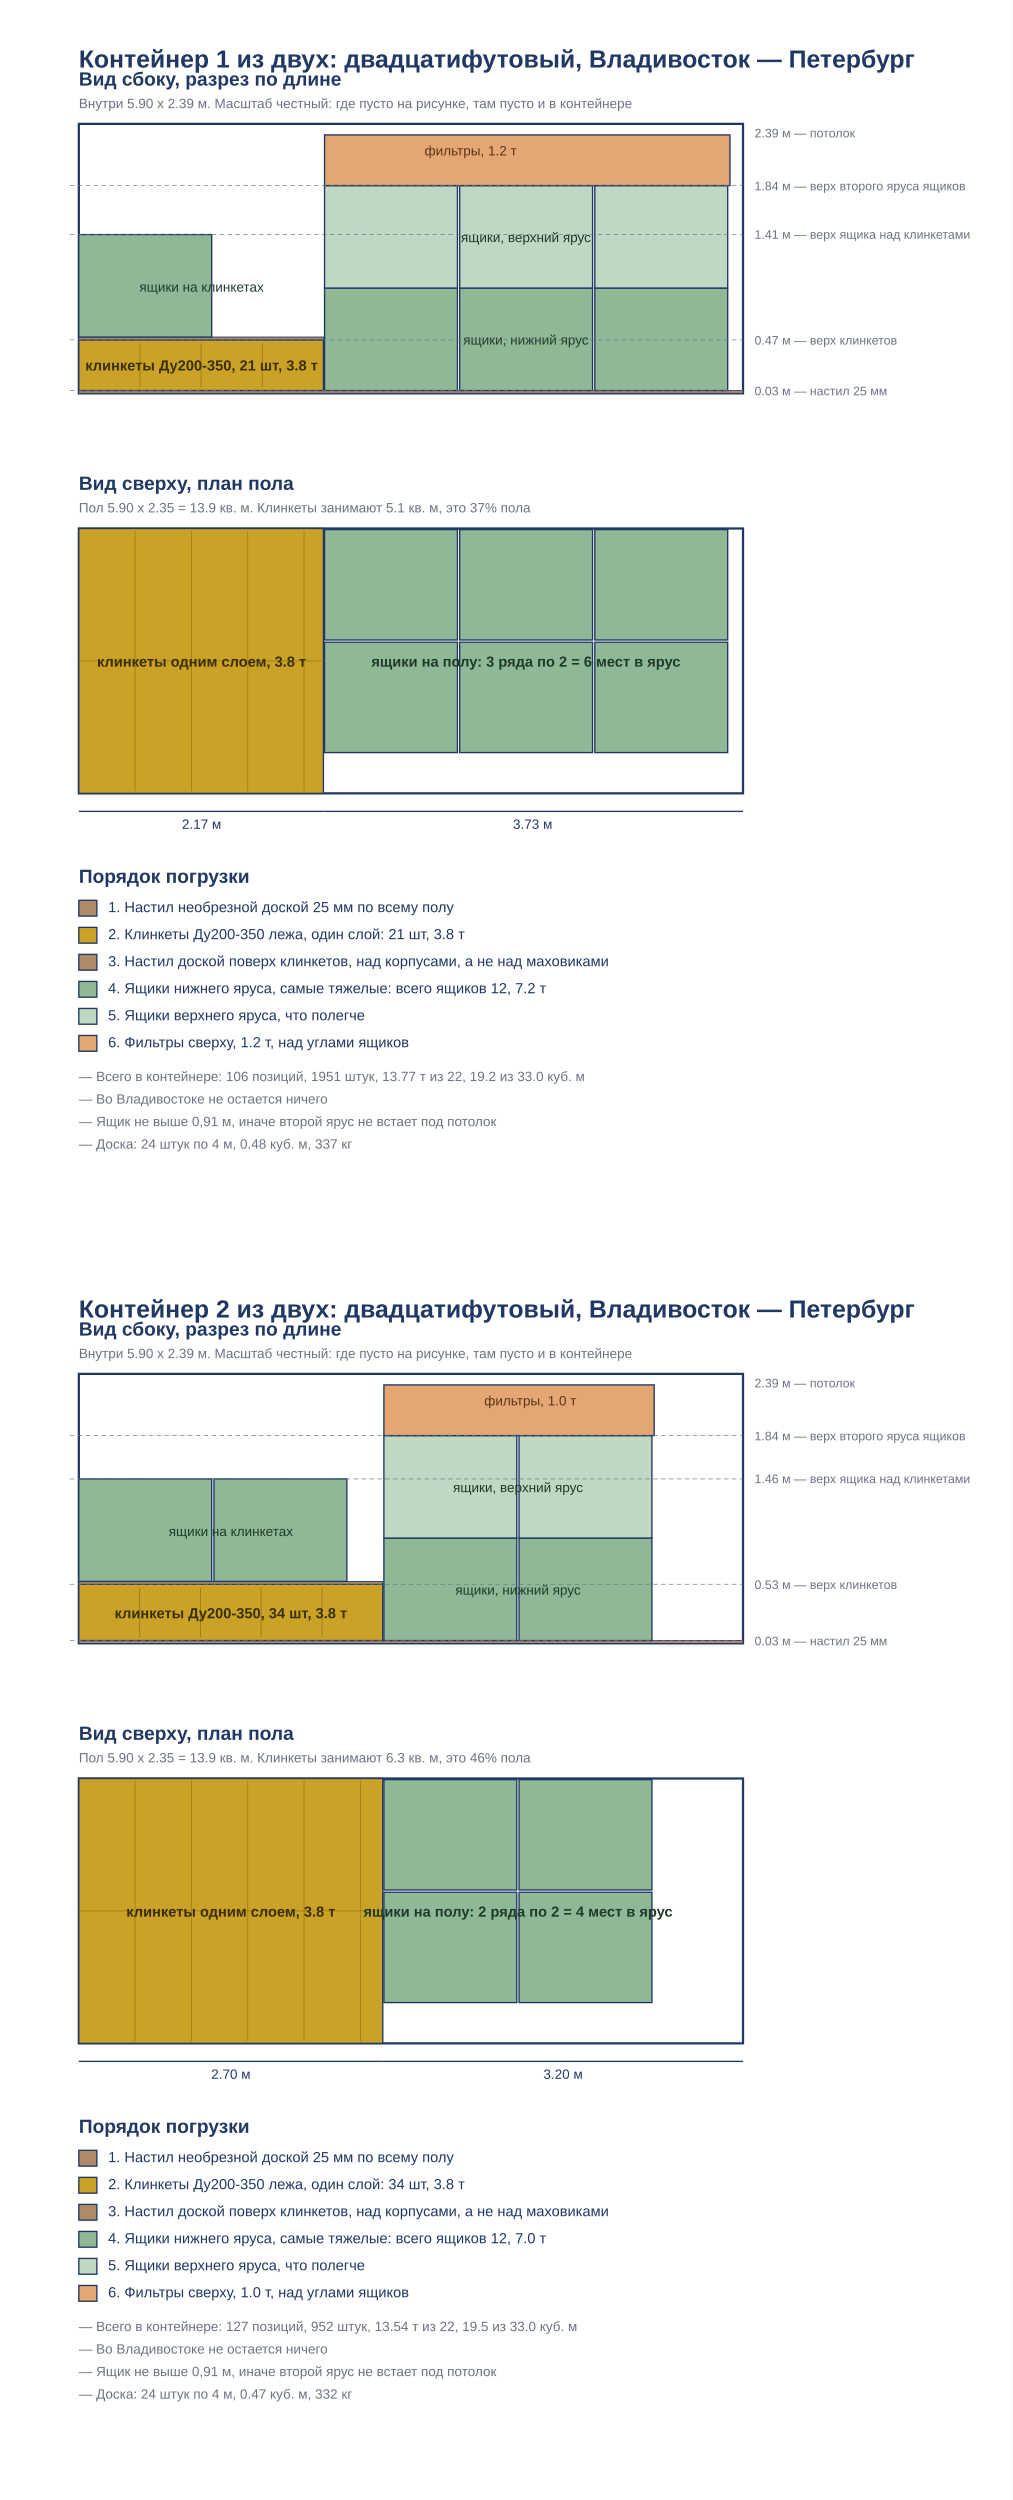
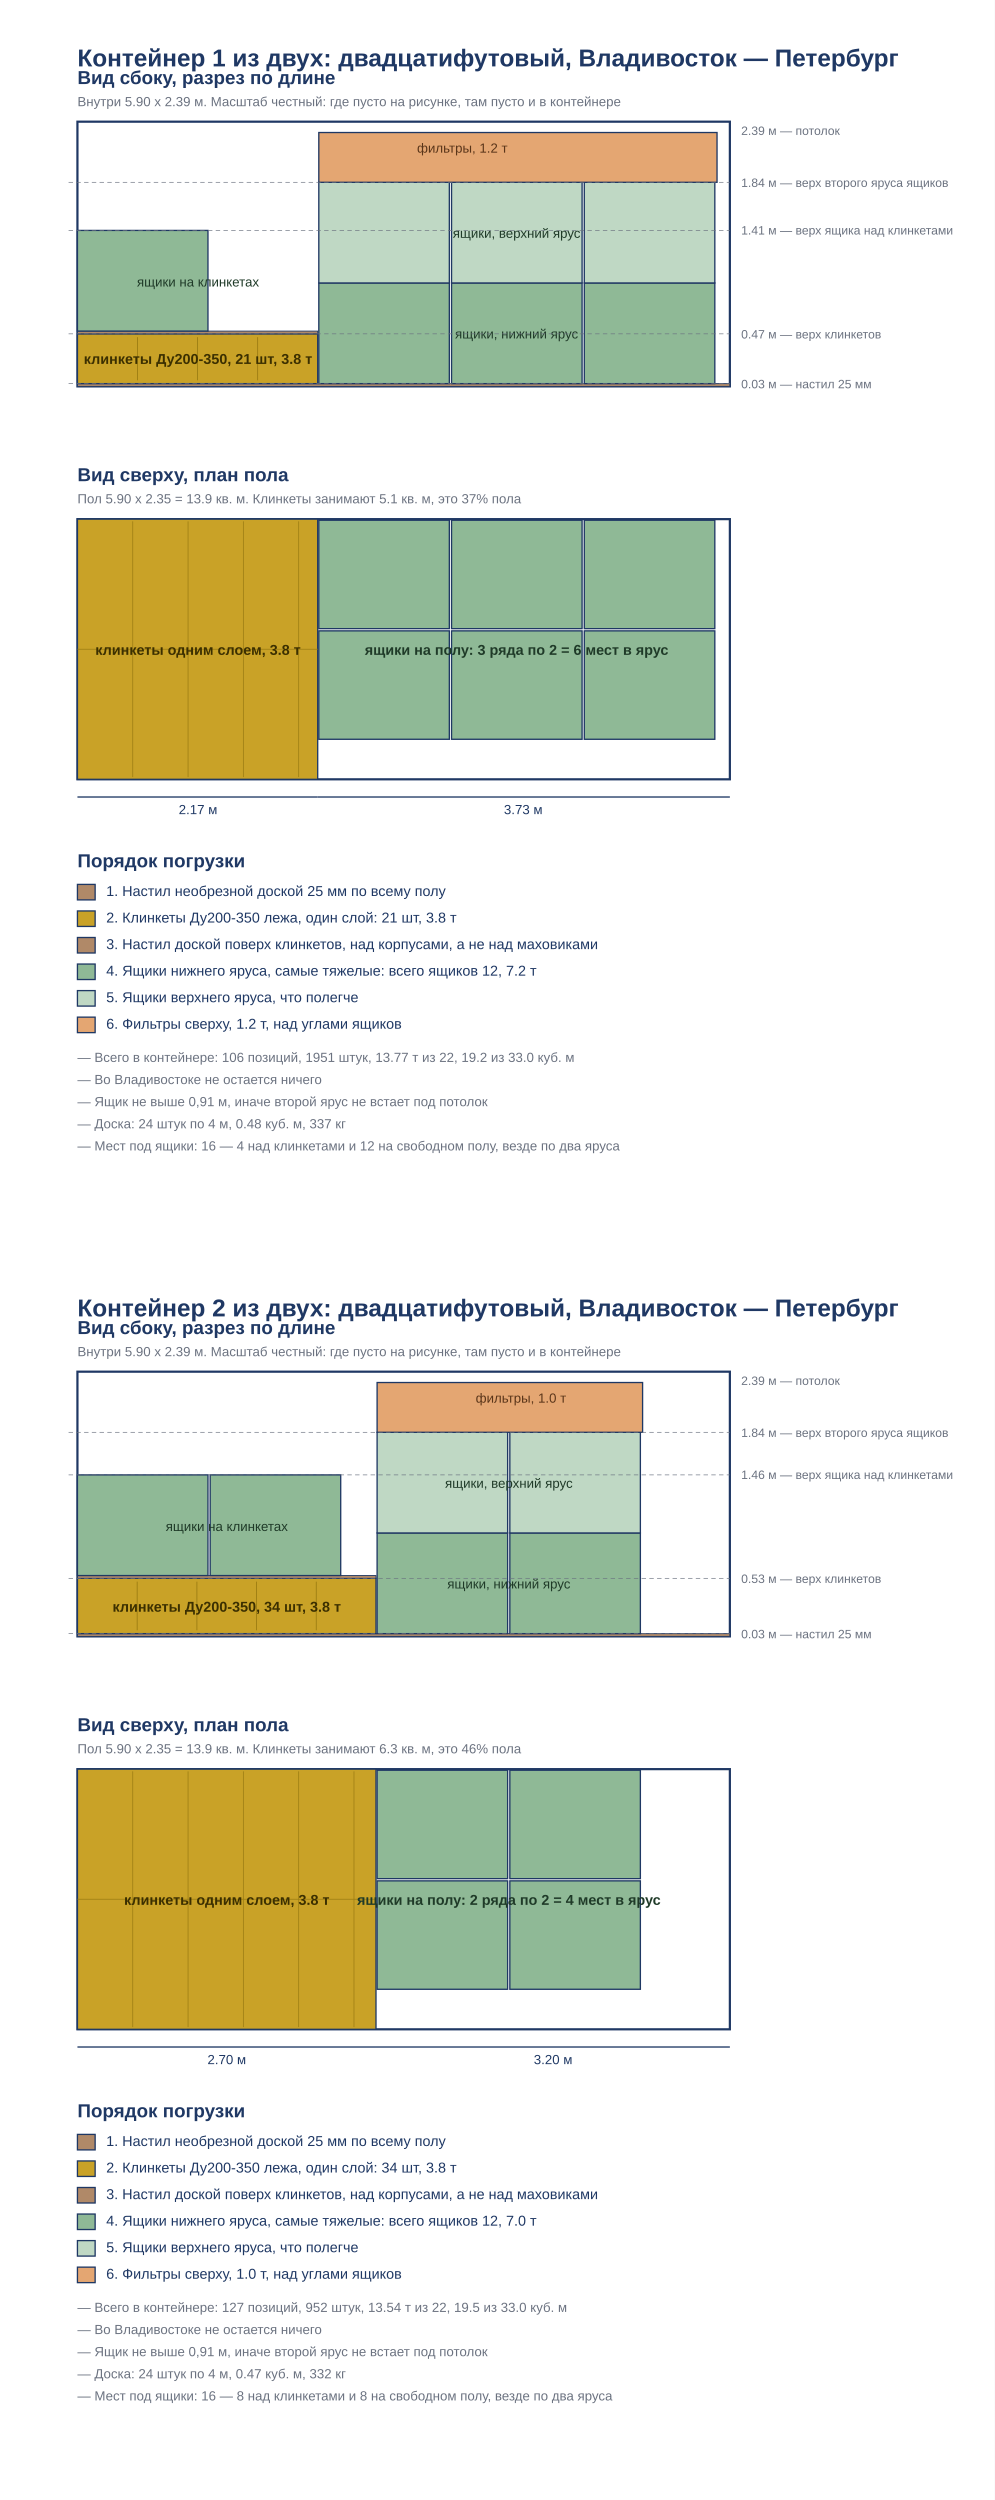
- <svg xmlns="http://www.w3.org/2000/svg" width="899" height="2220" viewBox="0 0 899 2220">
-   <rect width="899" height="2220" fill="#ffffff" />
+ <svg xmlns="http://www.w3.org/2000/svg" width="899" height="2260" viewBox="0 0 899 2260">
+   <rect width="899" height="2260" fill="#ffffff" />
  <g transform="translate(0,0)">
-     <rect width="899" height="1110" fill="#ffffff" />
+     <rect width="899" height="1130" fill="#ffffff" />
    <text x="70" y="60" font-family="Arial, Helvetica, sans-serif" font-size="22" fill="#1F3864" text-anchor="start" font-weight="bold">Контейнер 1 из двух: двадцатифутовый, Владивосток — Петербург</text>
    <text x="70" y="76" font-family="Arial, Helvetica, sans-serif" font-size="17" fill="#1F3864" text-anchor="start" font-weight="bold">Вид сбоку, разрез по длине</text>
    <text x="70" y="96" font-family="Arial, Helvetica, sans-serif" font-size="12" fill="#6b7280" text-anchor="start" font-weight="normal">Внутри 5.90 x 2.39 м. Масштаб честный: где пусто на рисунке, там пусто и в контейнере</text>
    <rect x="70.0" y="110.0" width="589.8" height="239.3" fill="#ffffff" stroke="#1F3864" stroke-width="2" />
    <rect x="70.0" y="346.8" width="589.8" height="2.5" fill="#B08968" stroke="#1F3864" stroke-width="0.8" />
    <rect x="70.0" y="301.8" width="217.2" height="45.0" fill="#C9A227" stroke="#1F3864" stroke-width="1.2" />
    <line x1="124.3" y1="304.8" x2="124.3" y2="343.8" stroke="#9c7d12" stroke-width="0.8" />
    <line x1="178.6" y1="304.8" x2="178.6" y2="343.8" stroke="#9c7d12" stroke-width="0.8" />
    <line x1="232.9" y1="304.8" x2="232.9" y2="343.8" stroke="#9c7d12" stroke-width="0.8" />
    <text x="179" y="329" font-family="Arial, Helvetica, sans-serif" font-size="13" fill="#3b2f00" text-anchor="middle" font-weight="bold">клинкеты Ду200-350, 21 шт, 3.8 т</text>
    <rect x="70.0" y="299.3" width="217.2" height="2.5" fill="#B08968" stroke="#1F3864" stroke-width="0.8" />
    <rect x="70.0" y="208.3" width="118.0" height="91.0" fill="#8FB996" stroke="#1F3864" stroke-width="1.2" />
    <text x="179" y="259" font-family="Arial, Helvetica, sans-serif" font-size="12" fill="#1f3a28" text-anchor="middle" font-weight="normal">ящики на клинкетах</text>
    <rect x="288.2" y="255.8" width="118.0" height="91.0" fill="#8FB996" stroke="#1F3864" stroke-width="1.2" />
    <rect x="408.2" y="255.8" width="118.0" height="91.0" fill="#8FB996" stroke="#1F3864" stroke-width="1.2" />
    <rect x="528.2" y="255.8" width="118.0" height="91.0" fill="#8FB996" stroke="#1F3864" stroke-width="1.2" />
    <rect x="288.2" y="164.8" width="118.0" height="91.0" fill="#BFD8C4" stroke="#1F3864" stroke-width="1.2" />
    <rect x="408.2" y="164.8" width="118.0" height="91.0" fill="#BFD8C4" stroke="#1F3864" stroke-width="1.2" />
    <rect x="528.2" y="164.8" width="118.0" height="91.0" fill="#BFD8C4" stroke="#1F3864" stroke-width="1.2" />
    <text x="467" y="306" font-family="Arial, Helvetica, sans-serif" font-size="12" fill="#1f3a28" text-anchor="middle" font-weight="normal">ящики, нижний ярус</text>
    <text x="467" y="215" font-family="Arial, Helvetica, sans-serif" font-size="12" fill="#1f3a28" text-anchor="middle" font-weight="normal">ящики, верхний ярус</text>
    <rect x="288.2" y="119.8" width="360.0" height="45.0" fill="#E4A672" stroke="#1F3864" stroke-width="1.2" />
    <text x="377" y="138" font-family="Arial, Helvetica, sans-serif" font-size="12" fill="#5a3519" text-anchor="start" font-weight="normal">фильтры, 1.2 т</text>
    <line x1="62.0" y1="346.8" x2="659.8" y2="346.8" stroke="#6b7280" stroke-width="0.6" stroke-dasharray="4 3" />
    <text x="670" y="351" font-family="Arial, Helvetica, sans-serif" font-size="11" fill="#6b7280" text-anchor="start" font-weight="normal">0.03 м — настил 25 мм</text>
    <line x1="62.0" y1="301.8" x2="659.8" y2="301.8" stroke="#6b7280" stroke-width="0.6" stroke-dasharray="4 3" />
    <text x="670" y="306" font-family="Arial, Helvetica, sans-serif" font-size="11" fill="#6b7280" text-anchor="start" font-weight="normal">0.47 м — верх клинкетов</text>
    <line x1="62.0" y1="208.3" x2="659.8" y2="208.3" stroke="#6b7280" stroke-width="0.6" stroke-dasharray="4 3" />
    <text x="670" y="212" font-family="Arial, Helvetica, sans-serif" font-size="11" fill="#6b7280" text-anchor="start" font-weight="normal">1.41 м — верх ящика над клинкетами</text>
    <line x1="62.0" y1="164.8" x2="659.8" y2="164.8" stroke="#6b7280" stroke-width="0.6" stroke-dasharray="4 3" />
    <text x="670" y="169" font-family="Arial, Helvetica, sans-serif" font-size="11" fill="#6b7280" text-anchor="start" font-weight="normal">1.84 м — верх второго яруса ящиков</text>
    <text x="670" y="122" font-family="Arial, Helvetica, sans-serif" font-size="11" fill="#6b7280" text-anchor="start" font-weight="normal">2.39 м — потолок</text>
    <text x="70" y="435" font-family="Arial, Helvetica, sans-serif" font-size="17" fill="#1F3864" text-anchor="start" font-weight="bold">Вид сверху, план пола</text>
    <text x="70" y="455" font-family="Arial, Helvetica, sans-serif" font-size="12" fill="#6b7280" text-anchor="start" font-weight="normal">Пол 5.90 x 2.35 = 13.9 кв. м. Клинкеты занимают 5.1 кв. м, это 37% пола</text>
    <rect x="70.0" y="469.3" width="589.8" height="235.2" fill="#ffffff" stroke="#1F3864" stroke-width="2" />
    <rect x="70.0" y="469.3" width="217.2" height="235.2" fill="#C9A227" stroke="#1F3864" stroke-width="1.2" />
    <line x1="120.0" y1="471.3" x2="120.0" y2="702.5" stroke="#9c7d12" stroke-width="0.7" />
    <line x1="170.0" y1="471.3" x2="170.0" y2="702.5" stroke="#9c7d12" stroke-width="0.7" />
    <line x1="220.0" y1="471.3" x2="220.0" y2="702.5" stroke="#9c7d12" stroke-width="0.7" />
    <line x1="270.0" y1="471.3" x2="270.0" y2="702.5" stroke="#9c7d12" stroke-width="0.7" />
    <line x1="70.0" y1="586.9" x2="287.2" y2="586.9" stroke="#9c7d12" stroke-width="0.7" />
    <text x="179" y="592" font-family="Arial, Helvetica, sans-serif" font-size="13" fill="#3b2f00" text-anchor="middle" font-weight="bold">клинкеты одним слоем, 3.8 т</text>
    <rect x="288.2" y="470.3" width="118.0" height="98.0" fill="#8FB996" stroke="#1F3864" stroke-width="1.2" />
    <rect x="288.2" y="570.3" width="118.0" height="98.0" fill="#8FB996" stroke="#1F3864" stroke-width="1.2" />
    <rect x="408.2" y="470.3" width="118.0" height="98.0" fill="#8FB996" stroke="#1F3864" stroke-width="1.2" />
    <rect x="408.2" y="570.3" width="118.0" height="98.0" fill="#8FB996" stroke="#1F3864" stroke-width="1.2" />
    <rect x="528.2" y="470.3" width="118.0" height="98.0" fill="#8FB996" stroke="#1F3864" stroke-width="1.2" />
    <rect x="528.2" y="570.3" width="118.0" height="98.0" fill="#8FB996" stroke="#1F3864" stroke-width="1.2" />
    <text x="467" y="592" font-family="Arial, Helvetica, sans-serif" font-size="13" fill="#1f3a28" text-anchor="middle" font-weight="bold">ящики на полу: 3 ряда по 2 = 6 мест в ярус</text>
    <line x1="70.0" y1="720.5" x2="287.2" y2="720.5" stroke="#1F3864" stroke-width="1.2" />
    <text x="179" y="736" font-family="Arial, Helvetica, sans-serif" font-size="12" fill="#1F3864" text-anchor="middle" font-weight="normal">2.17 м</text>
    <line x1="287.2" y1="720.5" x2="659.8" y2="720.5" stroke="#1F3864" stroke-width="1.2" />
    <text x="473" y="736" font-family="Arial, Helvetica, sans-serif" font-size="12" fill="#1F3864" text-anchor="middle" font-weight="normal">3.73 м</text>
    <text x="70" y="784" font-family="Arial, Helvetica, sans-serif" font-size="17" fill="#1F3864" text-anchor="start" font-weight="bold">Порядок погрузки</text>
    <rect x="70.0" y="799.5" width="16.0" height="14.0" fill="#B08968" stroke="#1F3864" stroke-width="1.2" />
    <text x="96" y="810" font-family="Arial, Helvetica, sans-serif" font-size="13" fill="#1F3864" text-anchor="start" font-weight="normal">1. Настил необрезной доской 25 мм по всему полу</text>
    <rect x="70.0" y="823.5" width="16.0" height="14.0" fill="#C9A227" stroke="#1F3864" stroke-width="1.2" />
    <text x="96" y="834" font-family="Arial, Helvetica, sans-serif" font-size="13" fill="#1F3864" text-anchor="start" font-weight="normal">2. Клинкеты Ду200-350 лежа, один слой: 21 шт, 3.8 т</text>
    <rect x="70.0" y="847.5" width="16.0" height="14.0" fill="#B08968" stroke="#1F3864" stroke-width="1.2" />
    <text x="96" y="858" font-family="Arial, Helvetica, sans-serif" font-size="13" fill="#1F3864" text-anchor="start" font-weight="normal">3. Настил доской поверх клинкетов, над корпусами, а не над маховиками</text>
    <rect x="70.0" y="871.5" width="16.0" height="14.0" fill="#8FB996" stroke="#1F3864" stroke-width="1.2" />
    <text x="96" y="882" font-family="Arial, Helvetica, sans-serif" font-size="13" fill="#1F3864" text-anchor="start" font-weight="normal">4. Ящики нижнего яруса, самые тяжелые: всего ящиков 12, 7.2 т</text>
    <rect x="70.0" y="895.5" width="16.0" height="14.0" fill="#BFD8C4" stroke="#1F3864" stroke-width="1.2" />
    <text x="96" y="906" font-family="Arial, Helvetica, sans-serif" font-size="13" fill="#1F3864" text-anchor="start" font-weight="normal">5. Ящики верхнего яруса, что полегче</text>
    <rect x="70.0" y="919.5" width="16.0" height="14.0" fill="#E4A672" stroke="#1F3864" stroke-width="1.2" />
    <text x="96" y="930" font-family="Arial, Helvetica, sans-serif" font-size="13" fill="#1F3864" text-anchor="start" font-weight="normal">6. Фильтры сверху, 1.2 т, над углами ящиков</text>
    <text x="70" y="960" font-family="Arial, Helvetica, sans-serif" font-size="12" fill="#6b7280" text-anchor="start" font-weight="normal">— Всего в контейнере: 106 позиций, 1951 штук, 13.77 т из 22, 19.2 из 33.0 куб. м</text>
    <text x="70" y="980" font-family="Arial, Helvetica, sans-serif" font-size="12" fill="#6b7280" text-anchor="start" font-weight="normal">— Во Владивостоке не остается ничего</text>
    <text x="70" y="1000" font-family="Arial, Helvetica, sans-serif" font-size="12" fill="#6b7280" text-anchor="start" font-weight="normal">— Ящик не выше 0,91 м, иначе второй ярус не встает под потолок</text>
    <text x="70" y="1020" font-family="Arial, Helvetica, sans-serif" font-size="12" fill="#6b7280" text-anchor="start" font-weight="normal">— Доска: 24 штук по 4 м, 0.48 куб. м, 337 кг</text>
+     <text x="70" y="1040" font-family="Arial, Helvetica, sans-serif" font-size="12" fill="#6b7280" text-anchor="start" font-weight="normal">— Мест под ящики: 16 — 4 над клинкетами и 12 на свободном полу, везде по два яруса</text>
  </g>
-   <g transform="translate(0,1110)">
-     <rect width="899" height="1110" fill="#ffffff" />
+   <g transform="translate(0,1130)">
+     <rect width="899" height="1130" fill="#ffffff" />
    <text x="70" y="60" font-family="Arial, Helvetica, sans-serif" font-size="22" fill="#1F3864" text-anchor="start" font-weight="bold">Контейнер 2 из двух: двадцатифутовый, Владивосток — Петербург</text>
    <text x="70" y="76" font-family="Arial, Helvetica, sans-serif" font-size="17" fill="#1F3864" text-anchor="start" font-weight="bold">Вид сбоку, разрез по длине</text>
    <text x="70" y="96" font-family="Arial, Helvetica, sans-serif" font-size="12" fill="#6b7280" text-anchor="start" font-weight="normal">Внутри 5.90 x 2.39 м. Масштаб честный: где пусто на рисунке, там пусто и в контейнере</text>
    <rect x="70.0" y="110.0" width="589.8" height="239.3" fill="#ffffff" stroke="#1F3864" stroke-width="2" />
    <rect x="70.0" y="346.8" width="589.8" height="2.5" fill="#B08968" stroke="#1F3864" stroke-width="0.8" />
    <rect x="70.0" y="296.8" width="269.9" height="50.0" fill="#C9A227" stroke="#1F3864" stroke-width="1.2" />
    <line x1="124.0" y1="299.8" x2="124.0" y2="343.8" stroke="#9c7d12" stroke-width="0.8" />
    <line x1="178.0" y1="299.8" x2="178.0" y2="343.8" stroke="#9c7d12" stroke-width="0.8" />
    <line x1="231.9" y1="299.8" x2="231.9" y2="343.8" stroke="#9c7d12" stroke-width="0.8" />
    <line x1="285.9" y1="299.8" x2="285.9" y2="343.8" stroke="#9c7d12" stroke-width="0.8" />
    <text x="205" y="327" font-family="Arial, Helvetica, sans-serif" font-size="13" fill="#3b2f00" text-anchor="middle" font-weight="bold">клинкеты Ду200-350, 34 шт, 3.8 т</text>
    <rect x="70.0" y="294.3" width="269.9" height="2.5" fill="#B08968" stroke="#1F3864" stroke-width="0.8" />
    <rect x="70.0" y="203.3" width="118.0" height="91.0" fill="#8FB996" stroke="#1F3864" stroke-width="1.2" />
    <rect x="190.0" y="203.3" width="118.0" height="91.0" fill="#8FB996" stroke="#1F3864" stroke-width="1.2" />
    <text x="205" y="254" font-family="Arial, Helvetica, sans-serif" font-size="12" fill="#1f3a28" text-anchor="middle" font-weight="normal">ящики на клинкетах</text>
    <rect x="340.9" y="255.8" width="118.0" height="91.0" fill="#8FB996" stroke="#1F3864" stroke-width="1.2" />
    <rect x="460.9" y="255.8" width="118.0" height="91.0" fill="#8FB996" stroke="#1F3864" stroke-width="1.2" />
    <rect x="340.9" y="164.8" width="118.0" height="91.0" fill="#BFD8C4" stroke="#1F3864" stroke-width="1.2" />
    <rect x="460.9" y="164.8" width="118.0" height="91.0" fill="#BFD8C4" stroke="#1F3864" stroke-width="1.2" />
    <text x="460" y="306" font-family="Arial, Helvetica, sans-serif" font-size="12" fill="#1f3a28" text-anchor="middle" font-weight="normal">ящики, нижний ярус</text>
    <text x="460" y="215" font-family="Arial, Helvetica, sans-serif" font-size="12" fill="#1f3a28" text-anchor="middle" font-weight="normal">ящики, верхний ярус</text>
    <rect x="340.9" y="119.8" width="240.0" height="45.0" fill="#E4A672" stroke="#1F3864" stroke-width="1.2" />
    <text x="430" y="138" font-family="Arial, Helvetica, sans-serif" font-size="12" fill="#5a3519" text-anchor="start" font-weight="normal">фильтры, 1.0 т</text>
    <line x1="62.0" y1="346.8" x2="659.8" y2="346.8" stroke="#6b7280" stroke-width="0.6" stroke-dasharray="4 3" />
    <text x="670" y="351" font-family="Arial, Helvetica, sans-serif" font-size="11" fill="#6b7280" text-anchor="start" font-weight="normal">0.03 м — настил 25 мм</text>
    <line x1="62.0" y1="296.8" x2="659.8" y2="296.8" stroke="#6b7280" stroke-width="0.6" stroke-dasharray="4 3" />
    <text x="670" y="301" font-family="Arial, Helvetica, sans-serif" font-size="11" fill="#6b7280" text-anchor="start" font-weight="normal">0.53 м — верх клинкетов</text>
    <line x1="62.0" y1="203.3" x2="659.8" y2="203.3" stroke="#6b7280" stroke-width="0.6" stroke-dasharray="4 3" />
    <text x="670" y="207" font-family="Arial, Helvetica, sans-serif" font-size="11" fill="#6b7280" text-anchor="start" font-weight="normal">1.46 м — верх ящика над клинкетами</text>
    <line x1="62.0" y1="164.8" x2="659.8" y2="164.8" stroke="#6b7280" stroke-width="0.6" stroke-dasharray="4 3" />
    <text x="670" y="169" font-family="Arial, Helvetica, sans-serif" font-size="11" fill="#6b7280" text-anchor="start" font-weight="normal">1.84 м — верх второго яруса ящиков</text>
    <text x="670" y="122" font-family="Arial, Helvetica, sans-serif" font-size="11" fill="#6b7280" text-anchor="start" font-weight="normal">2.39 м — потолок</text>
    <text x="70" y="435" font-family="Arial, Helvetica, sans-serif" font-size="17" fill="#1F3864" text-anchor="start" font-weight="bold">Вид сверху, план пола</text>
    <text x="70" y="455" font-family="Arial, Helvetica, sans-serif" font-size="12" fill="#6b7280" text-anchor="start" font-weight="normal">Пол 5.90 x 2.35 = 13.9 кв. м. Клинкеты занимают 6.3 кв. м, это 46% пола</text>
    <rect x="70.0" y="469.3" width="589.8" height="235.2" fill="#ffffff" stroke="#1F3864" stroke-width="2" />
    <rect x="70.0" y="469.3" width="269.9" height="235.2" fill="#C9A227" stroke="#1F3864" stroke-width="1.2" />
    <line x1="120.0" y1="471.3" x2="120.0" y2="702.5" stroke="#9c7d12" stroke-width="0.7" />
    <line x1="170.0" y1="471.3" x2="170.0" y2="702.5" stroke="#9c7d12" stroke-width="0.7" />
    <line x1="220.0" y1="471.3" x2="220.0" y2="702.5" stroke="#9c7d12" stroke-width="0.7" />
    <line x1="270.0" y1="471.3" x2="270.0" y2="702.5" stroke="#9c7d12" stroke-width="0.7" />
    <line x1="320.0" y1="471.3" x2="320.0" y2="702.5" stroke="#9c7d12" stroke-width="0.7" />
    <line x1="70.0" y1="586.9" x2="339.9" y2="586.9" stroke="#9c7d12" stroke-width="0.7" />
    <text x="205" y="592" font-family="Arial, Helvetica, sans-serif" font-size="13" fill="#3b2f00" text-anchor="middle" font-weight="bold">клинкеты одним слоем, 3.8 т</text>
    <rect x="340.9" y="470.3" width="118.0" height="98.0" fill="#8FB996" stroke="#1F3864" stroke-width="1.2" />
    <rect x="340.9" y="570.3" width="118.0" height="98.0" fill="#8FB996" stroke="#1F3864" stroke-width="1.2" />
    <rect x="460.9" y="470.3" width="118.0" height="98.0" fill="#8FB996" stroke="#1F3864" stroke-width="1.2" />
    <rect x="460.9" y="570.3" width="118.0" height="98.0" fill="#8FB996" stroke="#1F3864" stroke-width="1.2" />
    <text x="460" y="592" font-family="Arial, Helvetica, sans-serif" font-size="13" fill="#1f3a28" text-anchor="middle" font-weight="bold">ящики на полу: 2 ряда по 2 = 4 мест в ярус</text>
    <line x1="70.0" y1="720.5" x2="339.9" y2="720.5" stroke="#1F3864" stroke-width="1.2" />
    <text x="205" y="736" font-family="Arial, Helvetica, sans-serif" font-size="12" fill="#1F3864" text-anchor="middle" font-weight="normal">2.70 м</text>
    <line x1="339.9" y1="720.5" x2="659.8" y2="720.5" stroke="#1F3864" stroke-width="1.2" />
    <text x="500" y="736" font-family="Arial, Helvetica, sans-serif" font-size="12" fill="#1F3864" text-anchor="middle" font-weight="normal">3.20 м</text>
    <text x="70" y="784" font-family="Arial, Helvetica, sans-serif" font-size="17" fill="#1F3864" text-anchor="start" font-weight="bold">Порядок погрузки</text>
    <rect x="70.0" y="799.5" width="16.0" height="14.0" fill="#B08968" stroke="#1F3864" stroke-width="1.2" />
    <text x="96" y="810" font-family="Arial, Helvetica, sans-serif" font-size="13" fill="#1F3864" text-anchor="start" font-weight="normal">1. Настил необрезной доской 25 мм по всему полу</text>
    <rect x="70.0" y="823.5" width="16.0" height="14.0" fill="#C9A227" stroke="#1F3864" stroke-width="1.2" />
    <text x="96" y="834" font-family="Arial, Helvetica, sans-serif" font-size="13" fill="#1F3864" text-anchor="start" font-weight="normal">2. Клинкеты Ду200-350 лежа, один слой: 34 шт, 3.8 т</text>
    <rect x="70.0" y="847.5" width="16.0" height="14.0" fill="#B08968" stroke="#1F3864" stroke-width="1.2" />
    <text x="96" y="858" font-family="Arial, Helvetica, sans-serif" font-size="13" fill="#1F3864" text-anchor="start" font-weight="normal">3. Настил доской поверх клинкетов, над корпусами, а не над маховиками</text>
    <rect x="70.0" y="871.5" width="16.0" height="14.0" fill="#8FB996" stroke="#1F3864" stroke-width="1.2" />
    <text x="96" y="882" font-family="Arial, Helvetica, sans-serif" font-size="13" fill="#1F3864" text-anchor="start" font-weight="normal">4. Ящики нижнего яруса, самые тяжелые: всего ящиков 12, 7.0 т</text>
    <rect x="70.0" y="895.5" width="16.0" height="14.0" fill="#BFD8C4" stroke="#1F3864" stroke-width="1.2" />
    <text x="96" y="906" font-family="Arial, Helvetica, sans-serif" font-size="13" fill="#1F3864" text-anchor="start" font-weight="normal">5. Ящики верхнего яруса, что полегче</text>
    <rect x="70.0" y="919.5" width="16.0" height="14.0" fill="#E4A672" stroke="#1F3864" stroke-width="1.2" />
    <text x="96" y="930" font-family="Arial, Helvetica, sans-serif" font-size="13" fill="#1F3864" text-anchor="start" font-weight="normal">6. Фильтры сверху, 1.0 т, над углами ящиков</text>
    <text x="70" y="960" font-family="Arial, Helvetica, sans-serif" font-size="12" fill="#6b7280" text-anchor="start" font-weight="normal">— Всего в контейнере: 127 позиций, 952 штук, 13.54 т из 22, 19.5 из 33.0 куб. м</text>
    <text x="70" y="980" font-family="Arial, Helvetica, sans-serif" font-size="12" fill="#6b7280" text-anchor="start" font-weight="normal">— Во Владивостоке не остается ничего</text>
    <text x="70" y="1000" font-family="Arial, Helvetica, sans-serif" font-size="12" fill="#6b7280" text-anchor="start" font-weight="normal">— Ящик не выше 0,91 м, иначе второй ярус не встает под потолок</text>
    <text x="70" y="1020" font-family="Arial, Helvetica, sans-serif" font-size="12" fill="#6b7280" text-anchor="start" font-weight="normal">— Доска: 24 штук по 4 м, 0.47 куб. м, 332 кг</text>
+     <text x="70" y="1040" font-family="Arial, Helvetica, sans-serif" font-size="12" fill="#6b7280" text-anchor="start" font-weight="normal">— Мест под ящики: 16 — 8 над клинкетами и 8 на свободном полу, везде по два яруса</text>
  </g>
</svg>
